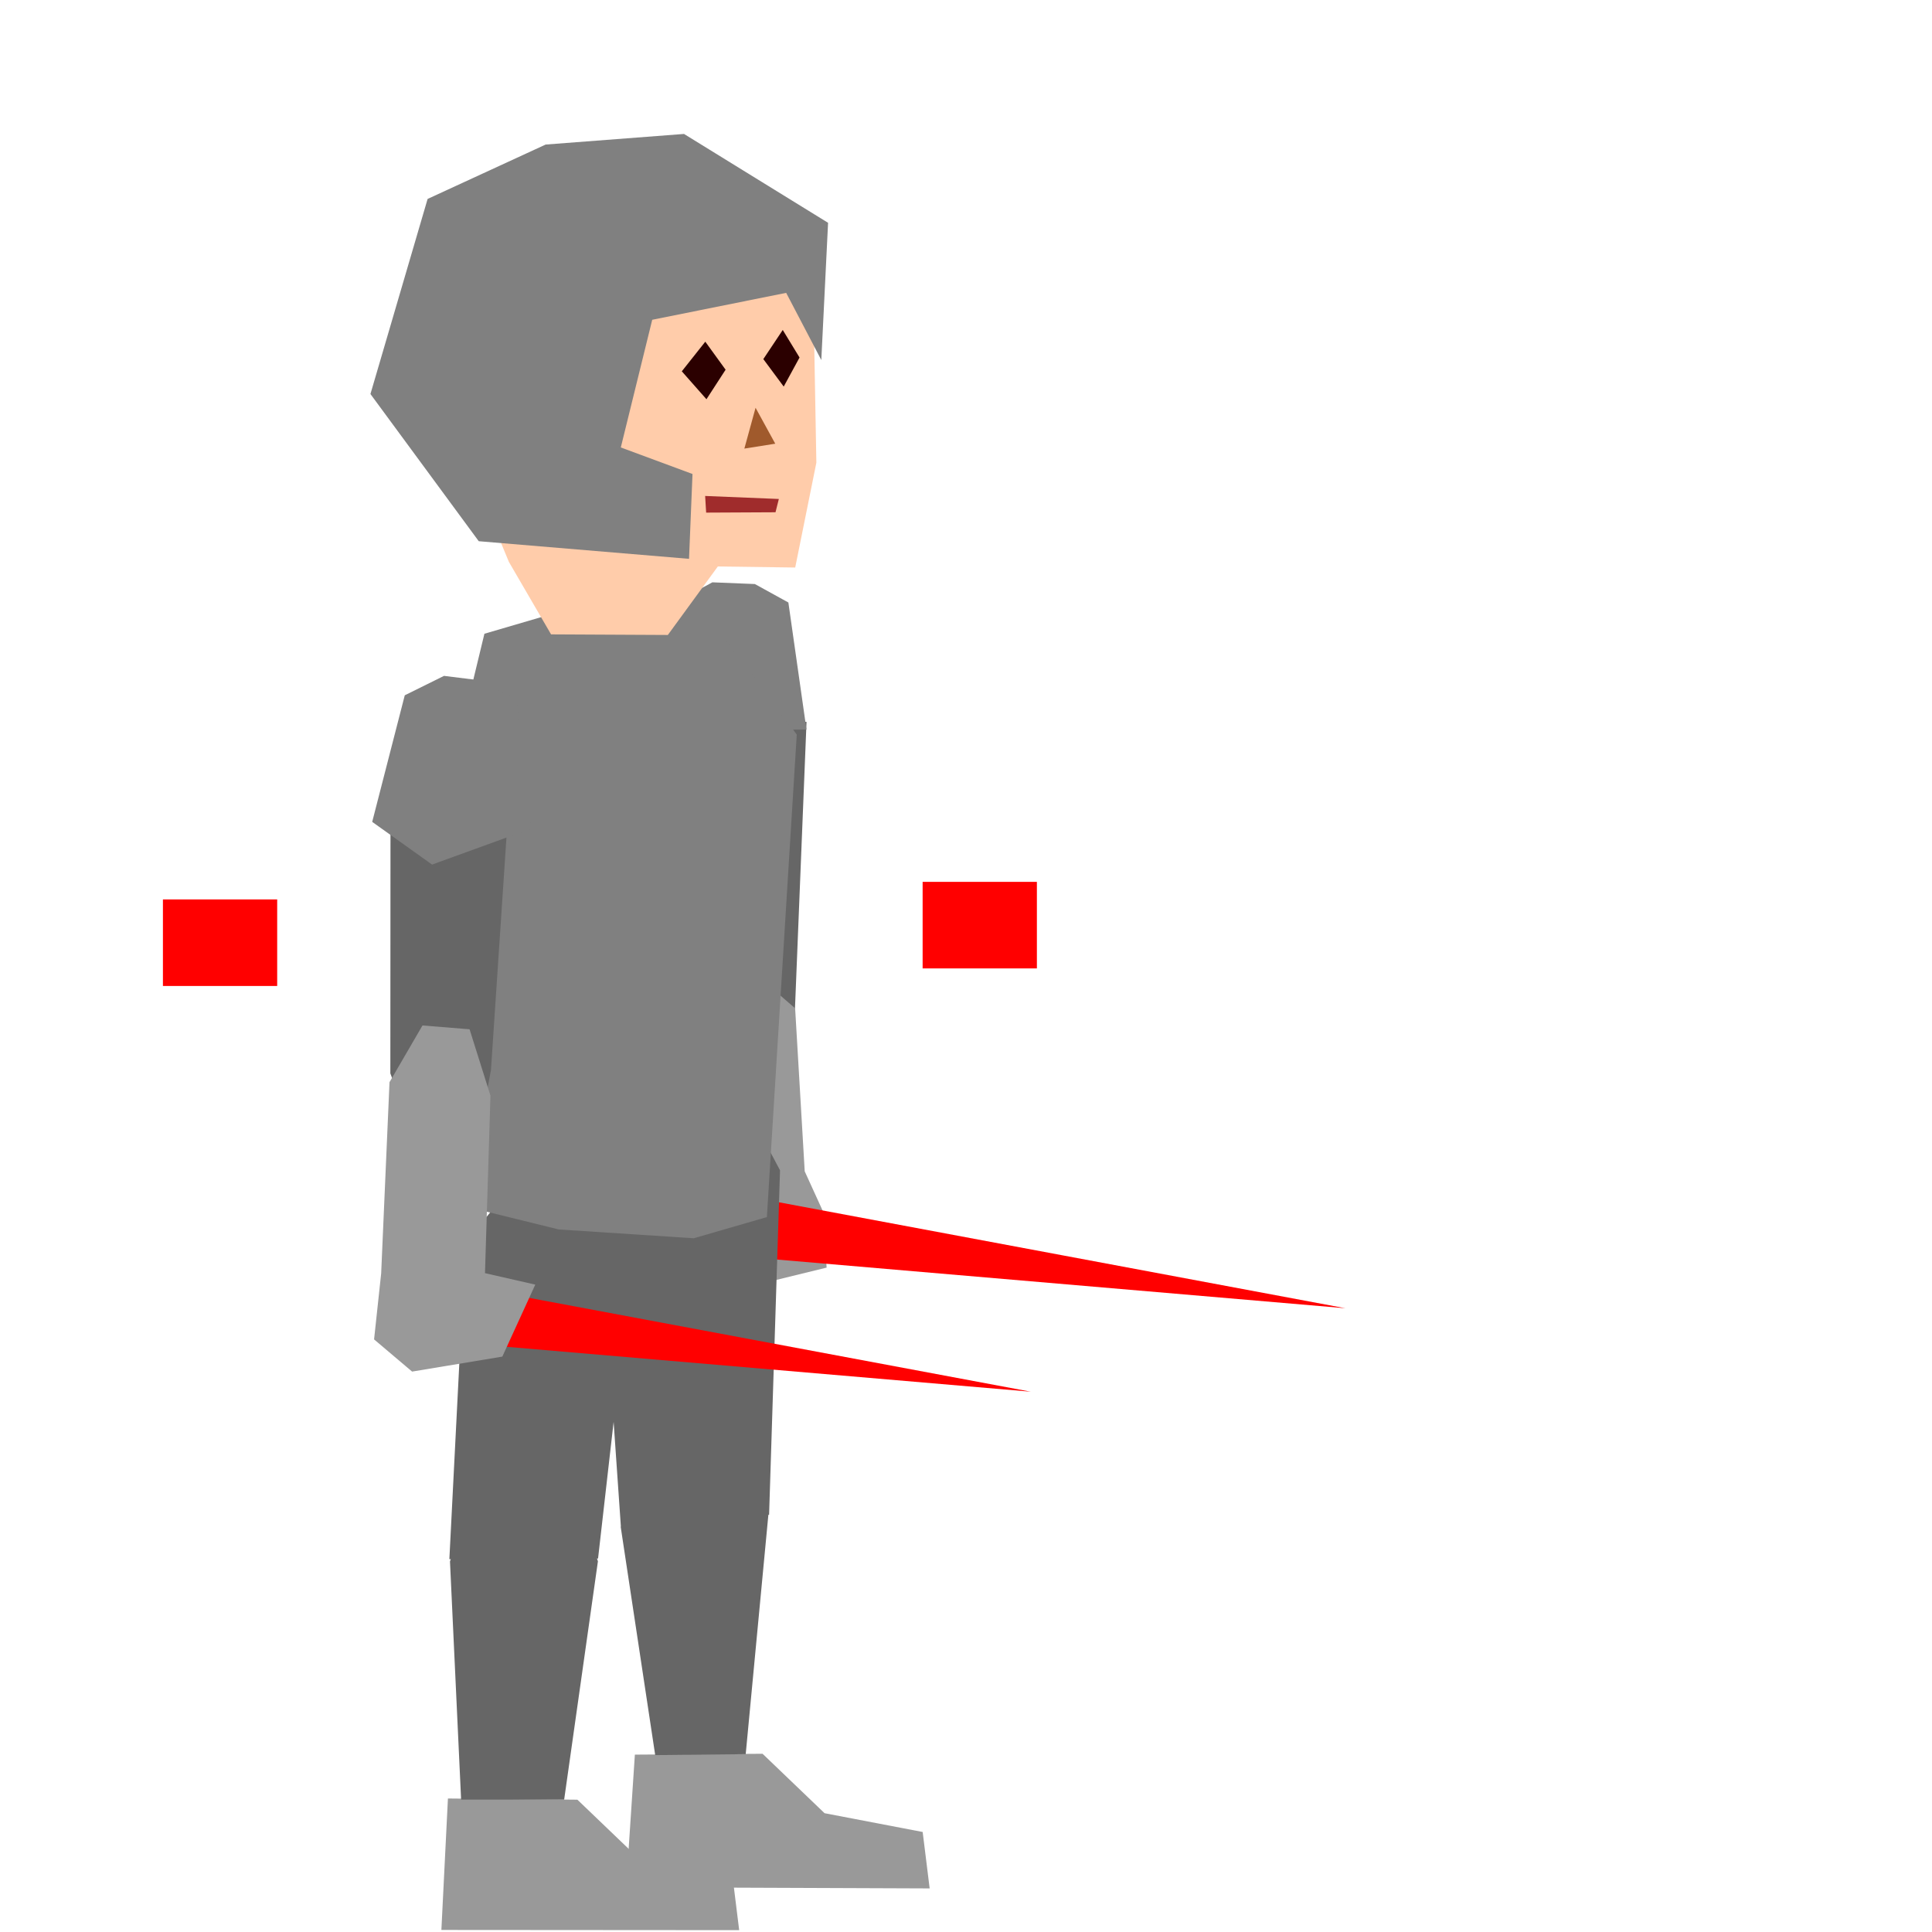
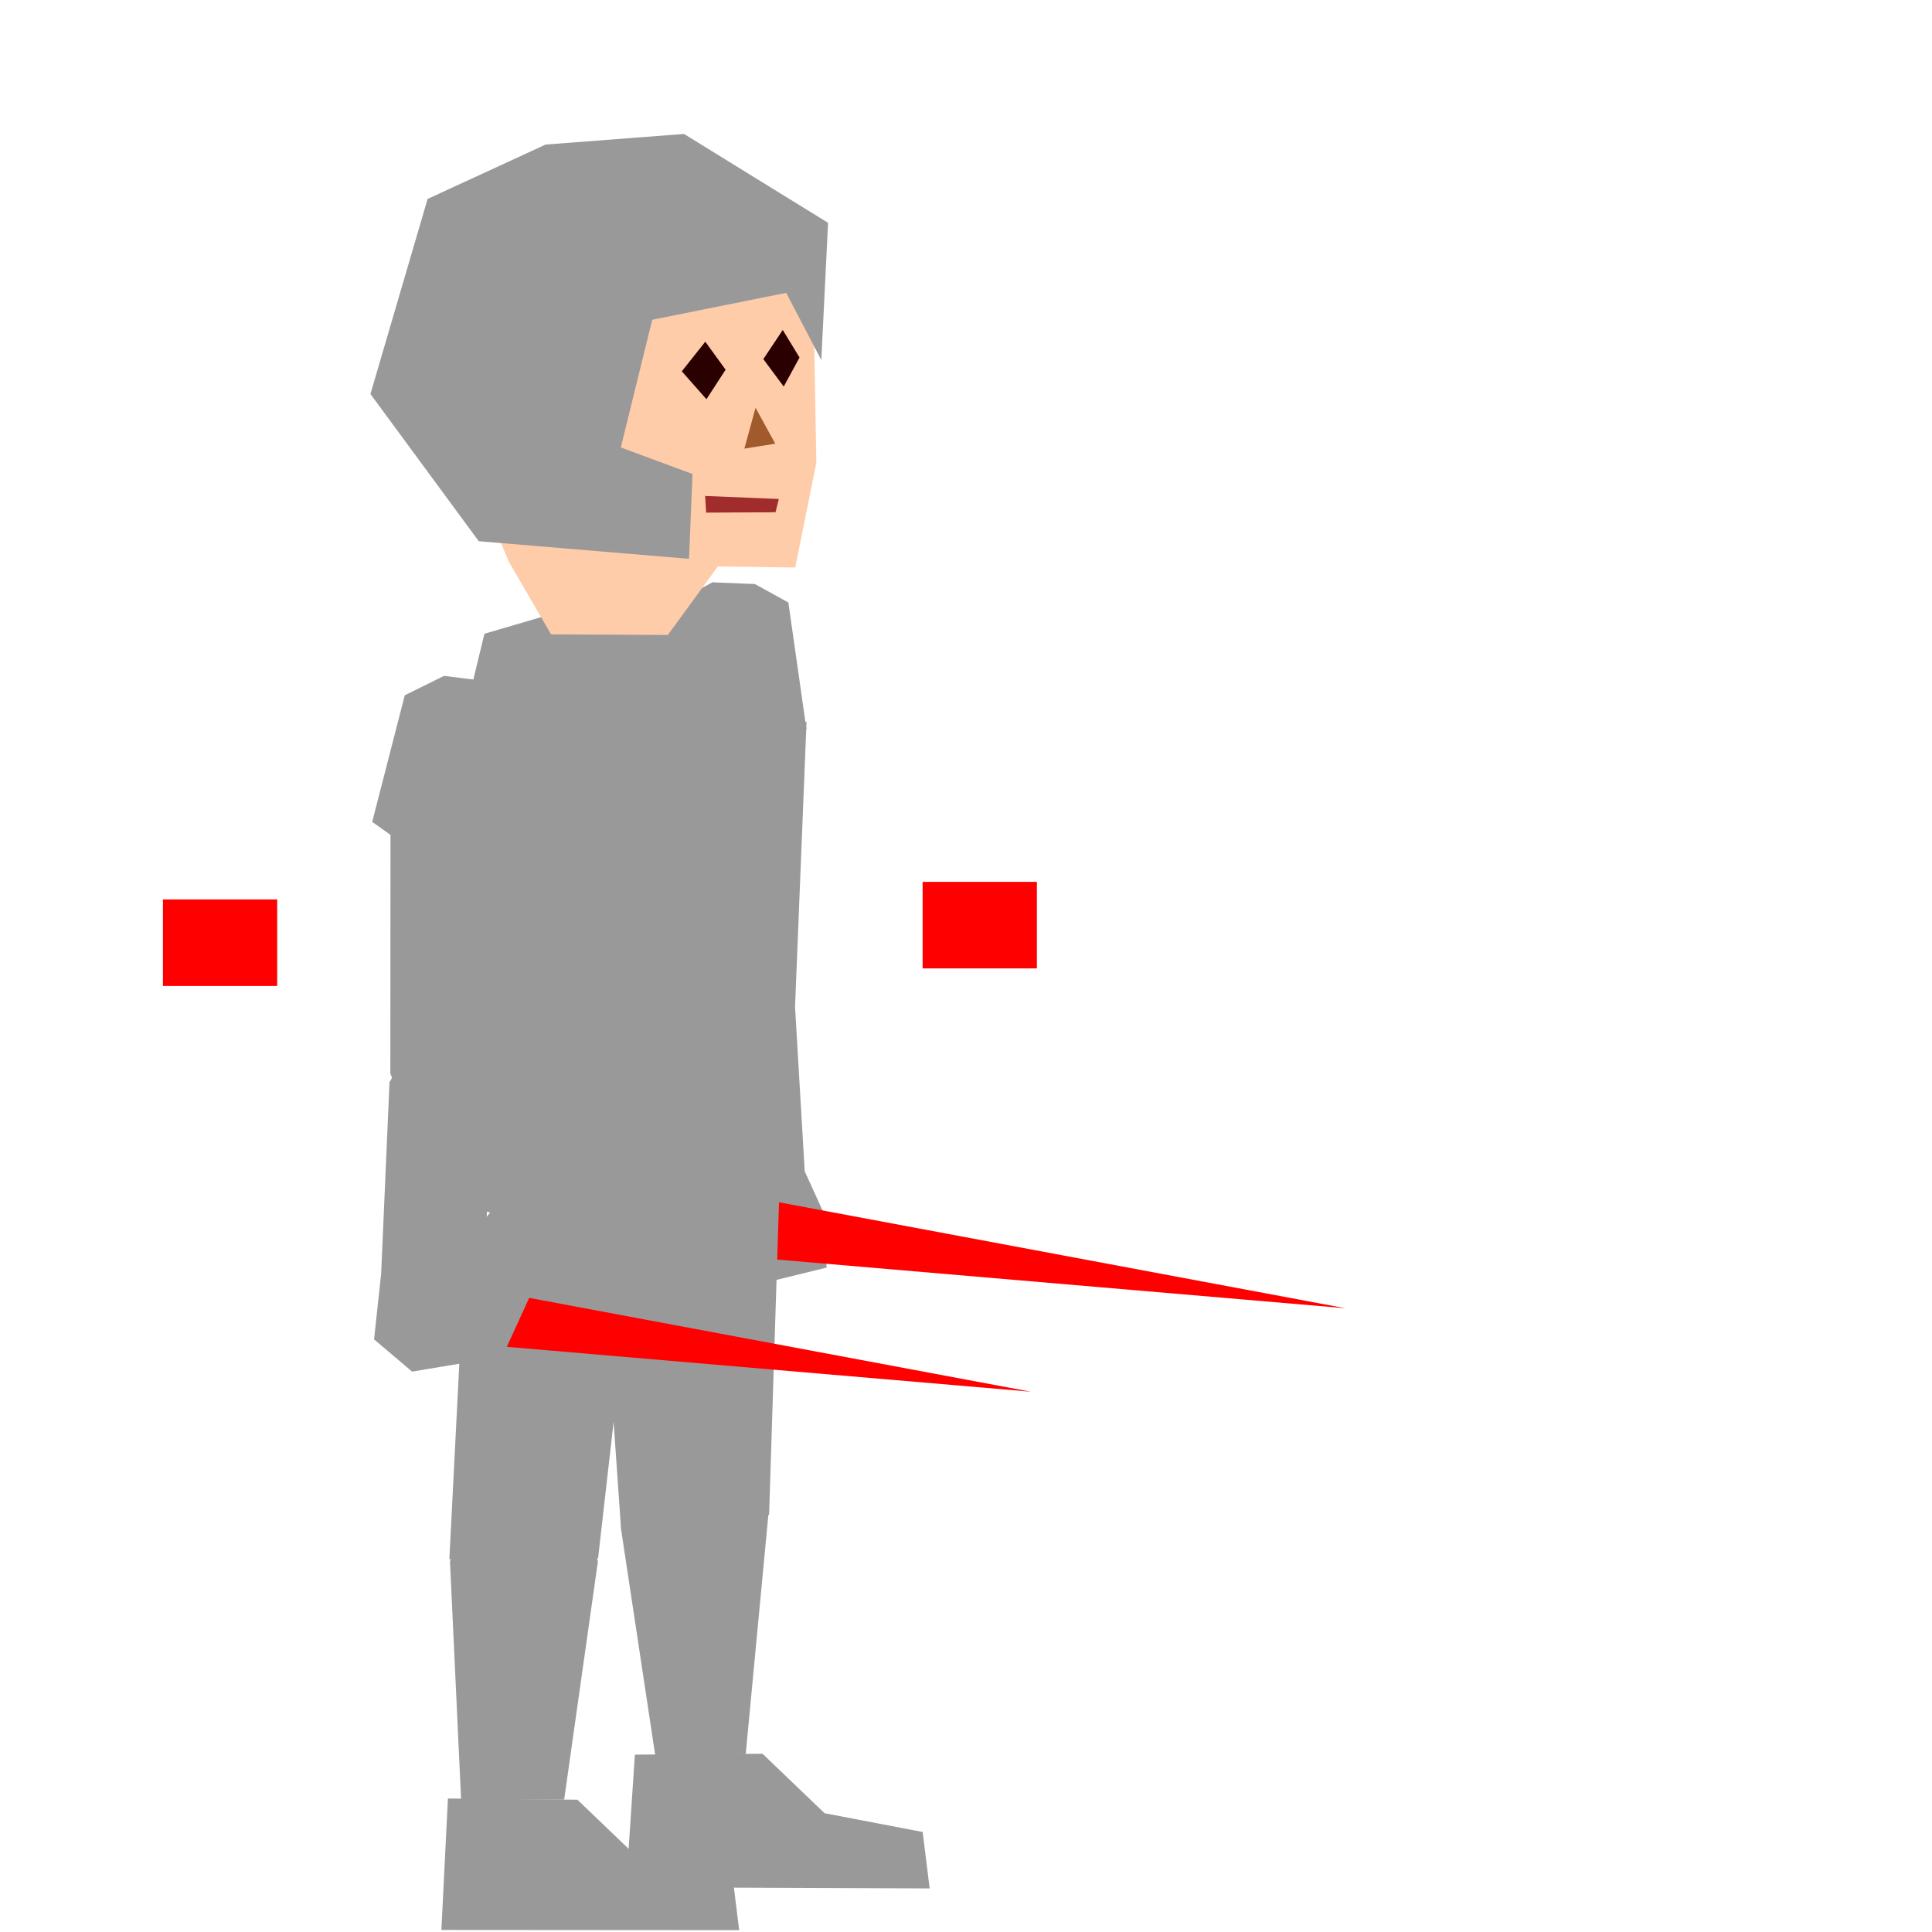
<svg xmlns="http://www.w3.org/2000/svg" id="svg10609" version="1.1" viewBox="0 0 100 100" height="100mm" width="100mm">
  <defs id="defs10606" />
  <g id="layer1">
-     <path style="fill:#666666;fill-opacity:1;stroke:none;stroke-width:1.036;stroke-opacity:1" d="m 35.934,52.809 5.214,-0.608 0.598,-14.837 -5.955,-0.035" id="leftArm1">
+     <path style="fill:#999999;fill-opacity:1;stroke:none;stroke-width:1.036;stroke-opacity:1" d="m 35.934,52.809 5.214,-0.608 0.598,-14.837 -5.955,-0.035" id="leftArm1">
      </path>
    <path style="fill:#999999;fill-opacity:1;stroke:none;stroke-width:1.036;stroke-opacity:1" d="m 36.207,61.793 -0.108,3.43 2.089,1.513 4.598,-1.125 -0.184,-2.9 -0.95,-2.083 -0.496,-8.438 -2.737,-2.37 -2.526,2.068" id="leftArm2">
      </path>
-     <path style="fill:#808080;fill-opacity:1;stroke:none;stroke-width:1.036;stroke-opacity:1" d="m 34.88,31.22 -1.442,6.61 8.305,-0.07 -0.937,-6.575 -1.734,-0.955 -2.199,-0.089" id="leftShoulder">
+     <path style="fill:#999999;fill-opacity:1;stroke:none;stroke-width:1.036;stroke-opacity:1" d="m 34.88,31.22 -1.442,6.61 8.305,-0.07 -0.937,-6.575 -1.734,-0.955 -2.199,-0.089" id="leftShoulder">
      </path>
    <path style="fill:#ff0000;fill-opacity:1;stroke:none;stroke-width:1.036;stroke-opacity:1" d="m 38.256,61.844 -0.587,3.132 31.971,2.739" id="weaponLeft">
      </path>
    <path style="fill:#999999;stroke-width:0.265" d="m 32.861,90.819 -0.454,6.864 15.712,0.061 -0.362,-2.921 -5.078,-0.972 -3.209,-3.076" id="rightFoot">
      </path>
-     <path style="fill:#666666;stroke-width:0.265" d="m 33.295,74.799 -1.161,4.271 1.779,11.774 4.685,-0.05 1.169,-12.348 -1.356,-4.19 -2.868,-1.382 -2.246,1.925" id="rightLeg2">
+     <path style="fill:#999999;stroke-width:0.265" d="m 33.295,74.799 -1.161,4.271 1.779,11.774 4.685,-0.05 1.169,-12.348 -1.356,-4.19 -2.868,-1.382 -2.246,1.925" id="rightLeg2">
      </path>
-     <path style="fill:#666666;stroke-width:0.265" d="m 33.219,57.698 -2.307,3.651 1.228,17.715 7.668,-0.654 0.566,-17.835 -1.73,-3.262" id="rightLeg1">
+     <path style="fill:#999999;stroke-width:0.265" d="m 33.219,57.698 -2.307,3.651 1.228,17.715 7.668,-0.654 0.566,-17.835 -1.73,-3.262" id="rightLeg1">
      </path>
    <path style="fill:#999999;stroke-width:0.265" d="m 23.185,93.09 -0.339,6.804 15.414,0.011 -0.362,-2.922 -4.865,-0.814 -3.147,-3.017" id="leftFoot">
      </path>
-     <path style="fill:#666666;fill-opacity:1;stroke-width:0.265" d="m 24.543,77.136 -1.252,3.683 0.576,12.327 5.334,0.002 1.747,-12.334 -1.264,-3.806 -2.75,-1.039 -2.392,1.166" id="leftLeg2">
+     <path style="fill:#999999;fill-opacity:1;stroke-width:0.265" d="m 24.543,77.136 -1.252,3.683 0.576,12.327 5.334,0.002 1.747,-12.334 -1.264,-3.806 -2.75,-1.039 -2.392,1.166" id="leftLeg2">
      </path>
-     <path style="fill:#666666;stroke-width:0.265" d="m 27.413,60.286 -3.32,4.022 -0.834,16.394 7.696,-0.032 1.36,-11.932 2.812,-7.934" id="leftLeg1">
+     <path style="fill:#999999;stroke-width:0.265" d="m 27.413,60.286 -3.32,4.022 -0.834,16.394 7.696,-0.032 1.36,-11.932 2.812,-7.934" id="leftLeg1">
      </path>
-     <path style="fill:#808080;fill-opacity:1;stroke:none;stroke-width:1.036;stroke-opacity:1" d="m 28.92,63.636 6.988,0.456 3.786,-1.096 1.546,-24.976 -6.103,-8.165 -10.064,2.948 -2.773,11.476 1.759,8.588 -0.143,9.536" id="body">
+     <path style="fill:#999999;fill-opacity:1;stroke:none;stroke-width:1.036;stroke-opacity:1" d="m 28.92,63.636 6.988,0.456 3.786,-1.096 1.546,-24.976 -6.103,-8.165 -10.064,2.948 -2.773,11.476 1.759,8.588 -0.143,9.536" id="body">
      </path>
    <path style="fill:#ffccaa;fill-opacity:1;stroke:none;stroke-width:1.036;stroke-opacity:1" d="m 40.074,12.148 -7.698,-1.78 -8.505,0.986 0.078,11.949 2.39,5.779 2.184,3.753 6.044,0.031 2.588,-3.545 4.005,0.054 1.095,-5.427 -0.122,-6.72" id="face">
      </path>
    <path style="fill:#2b0000;stroke-width:0.234" d="m 40.515,17.079 -1.005,1.508 1.055,1.422 0.819,-1.504" id="leftEye">
      </path>
-     <path style="fill:#808080;stroke-width:0.299" d="m 35.404,6.933 -7.162,0.549 -6.109,2.815 -2.959,10.097 5.606,7.619 10.884,0.912 0.18,-4.391 -3.711,-1.374 1.626,-6.608 6.933,-1.394 1.819,3.478 0.35,-7.104" id="helmet">
+     <path style="fill:#999999;stroke-width:0.299" d="m 35.404,6.933 -7.162,0.549 -6.109,2.815 -2.959,10.097 5.606,7.619 10.884,0.912 0.18,-4.391 -3.711,-1.374 1.626,-6.608 6.933,-1.394 1.819,3.478 0.35,-7.104" id="helmet">
      </path>
    <path style="fill:#2b0000;stroke-width:0.269" d="m 36.506,17.686 -1.216,1.533 1.276,1.445 0.991,-1.528" id="rightEye">
      </path>
    <path style="fill:#a02c2c;stroke-width:0.265" d="m 40.313,25.827 -3.815,-0.156 0.052,0.862 3.59,-0.018 z" id="mouth">
      </path>
    <path style="fill:#a05a2c;fill-opacity:1;stroke-width:0.152" d="m 39.108,21.106 -0.58,2.113 1.599,-0.253 z" id="nose">
      </path>
-     <path style="fill:#666666;fill-opacity:1;stroke:none;stroke-width:1.036;stroke-opacity:1" d="m 20.204,55.559 1.007,2.679 3.549,0.588 0.652,-3.438 0.87,-13.055 -6.07,-0.249" id="rightArm1">
+     <path style="fill:#999999;fill-opacity:1;stroke:none;stroke-width:1.036;stroke-opacity:1" d="m 20.204,55.559 1.007,2.679 3.549,0.588 0.652,-3.438 0.87,-13.055 -6.07,-0.249" id="rightArm1">
      </path>
    <path style="fill:#ff0000;fill-opacity:1;stroke:none;stroke-width:1.036;stroke-opacity:1" d="m 21.971,66.164 -0.587,3.132 31.971,2.739" id="weaponRight">
      </path>
    <path style="fill:#999999;fill-opacity:1;stroke:none;stroke-width:1.036;stroke-opacity:1" d="m 19.729,65.915 -0.367,3.412 1.968,1.666 4.67,-0.775 1.706,-3.726 -2.603,-0.594 0.283,-9.186 -1.081,-3.437 -2.437,-0.197 -1.707,2.936" id="rightArm2">
      </path>
-     <path style="fill:#808080;fill-opacity:1;stroke:none;stroke-width:1.036;stroke-opacity:1" d="m 20.951,35.988 -1.686,6.552 3.099,2.21 5.108,-1.854 -0.693,-6.605 -1.742,-1.053 -2.055,-0.255" id="rightShoulder">
+     <path style="fill:#999999;fill-opacity:1;stroke:none;stroke-width:1.036;stroke-opacity:1" d="m 20.951,35.988 -1.686,6.552 3.099,2.21 5.108,-1.854 -0.693,-6.605 -1.742,-1.053 -2.055,-0.255" id="rightShoulder">
      </path>
    <rect style="fill:#ff0000;stroke-width:0.167" id="leftSupport" width="5.914" height="4.48" x="34.795" y="100">
      </rect>
    <rect style="fill:#ff0000;stroke-width:0.167" id="rightSupport" width="5.914" height="4.48" x="44.625" y="100">
      </rect>
    <rect style="fill:#ff0000;stroke-width:0.167" id="boundingLeft" width="5.914" height="4.48" x="8.433" y="46.554">
      </rect>
    <rect style="fill:#ff0000;stroke-width:0.167" id="boundingRight" width="5.914" height="4.48" x="47.755" y="45.645">
      </rect>
  </g>
</svg>
